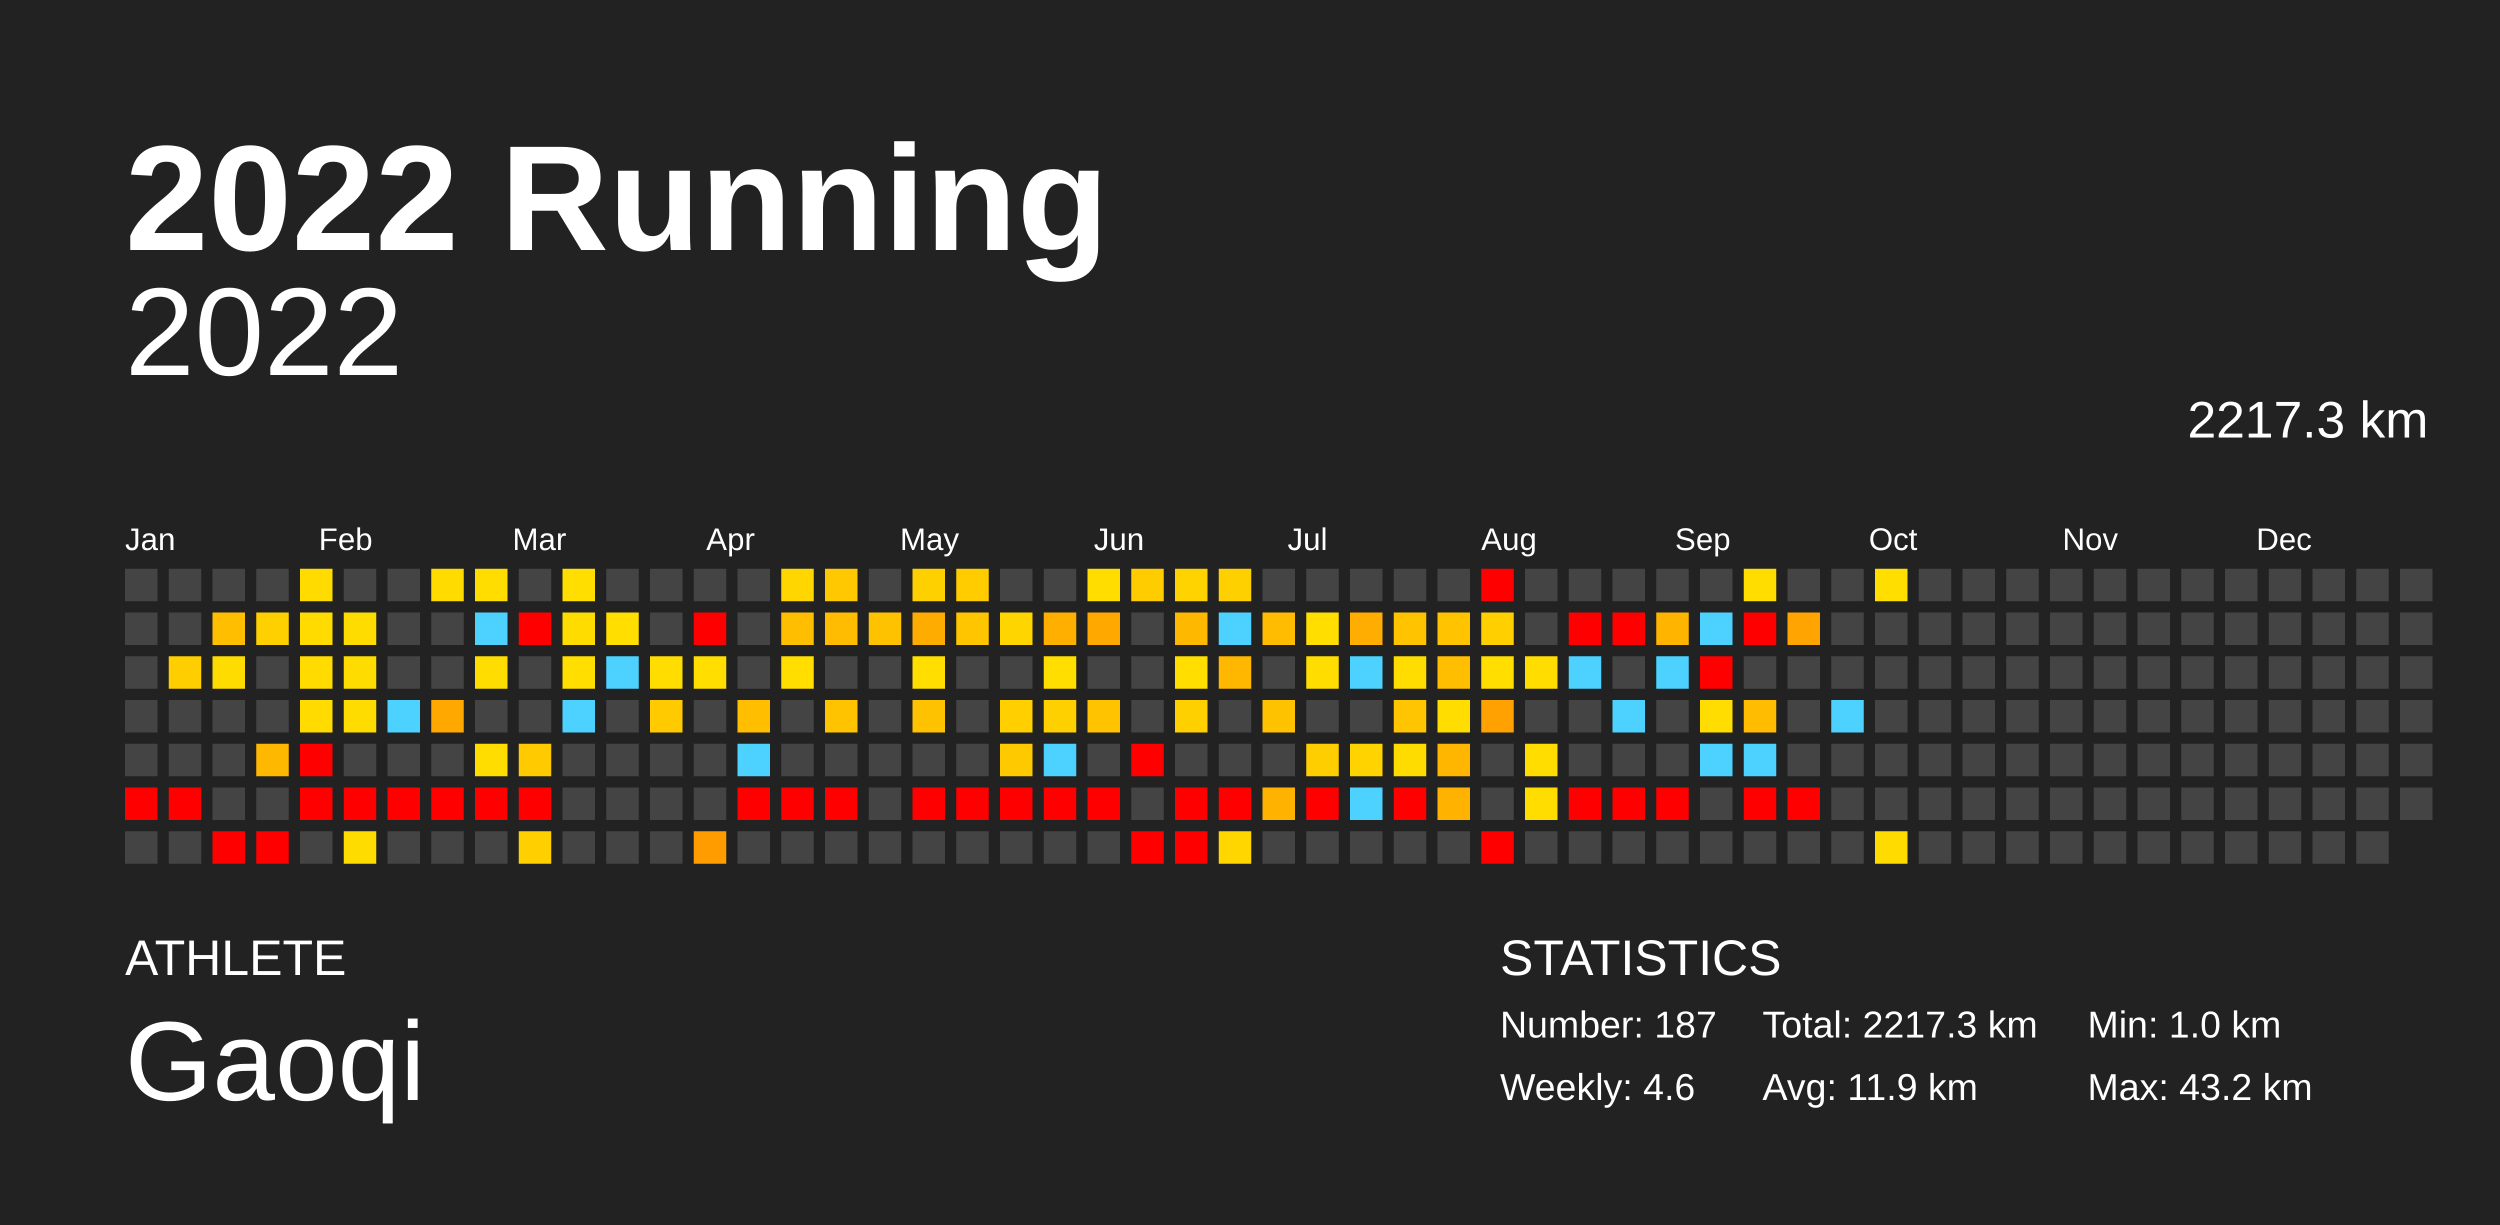
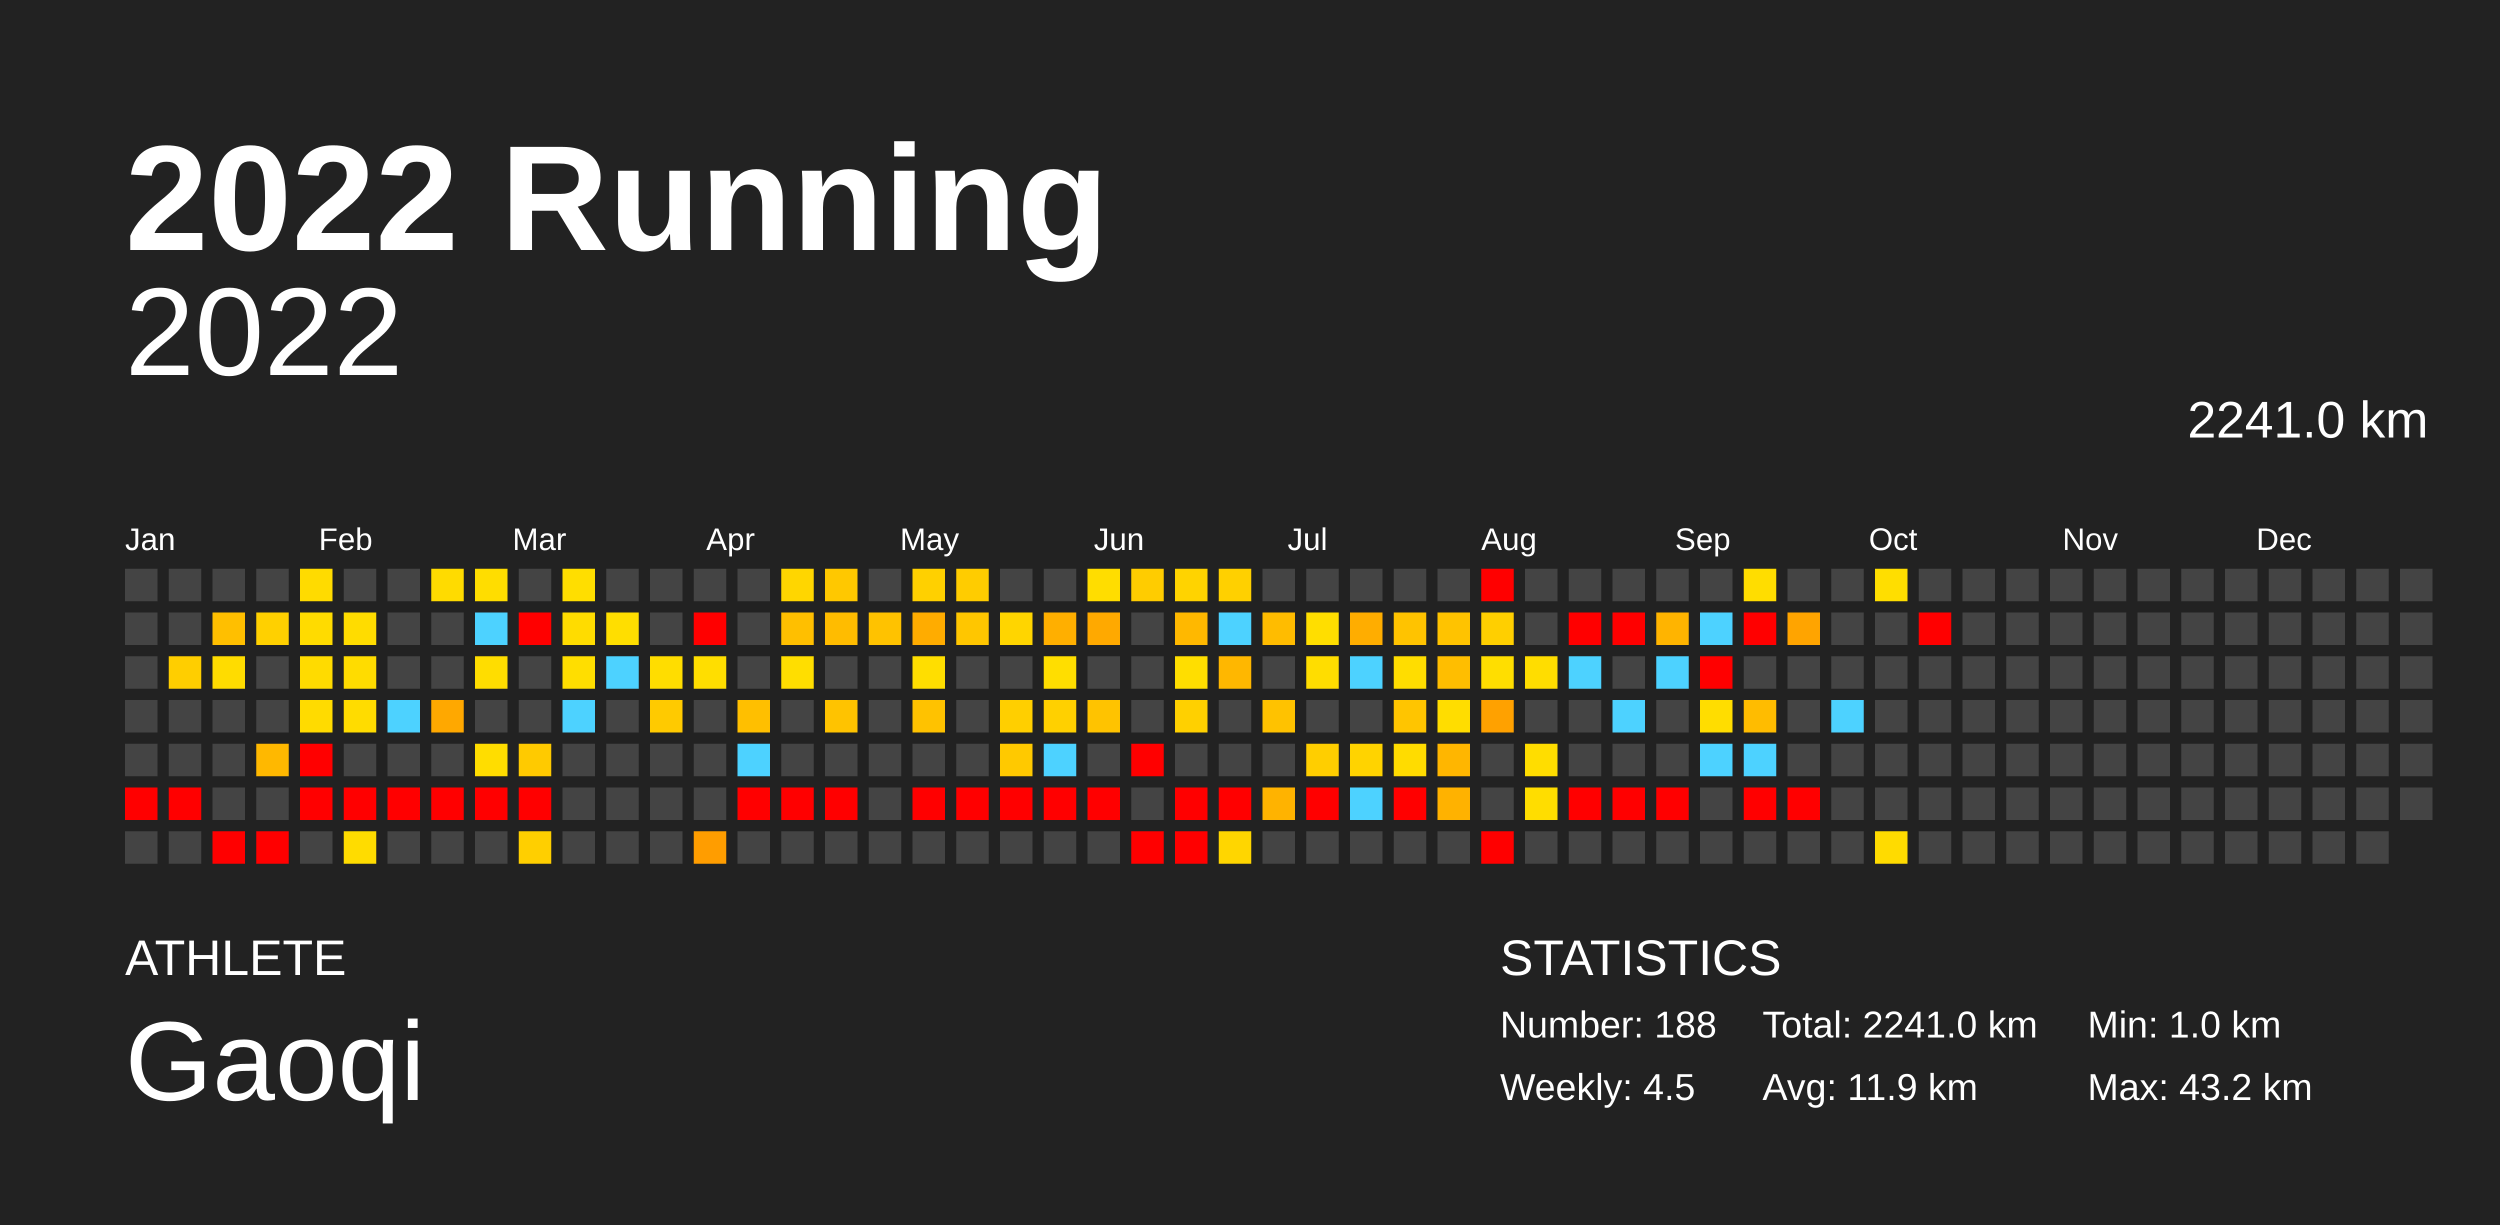
<svg xmlns="http://www.w3.org/2000/svg" baseProfile="full" height="98mm" version="1.1" viewBox="0,0,200,98" width="200mm">
  <defs />
  <rect fill="#222222" height="98" width="200" x="0" y="0" />
  <text fill="#FFFFFF" style="font-size:12px; font-family:Arial; font-weight:bold;" x="10" y="20">2022 Running</text>
  <text fill="#FFFFFF" style="font-size:4px; font-family:Arial" x="10" y="78">ATHLETE</text>
  <text fill="#FFFFFF" style="font-size:9px; font-family:Arial" x="10" y="88">Gaoqi</text>
  <text fill="#FFFFFF" style="font-size:4px; font-family:Arial" x="120" y="78">STATISTICS</text>
-   <text fill="#FFFFFF" style="font-size:3px; font-family:Arial" x="120" y="83">Number: 187</text>
-   <text fill="#FFFFFF" style="font-size:3px; font-family:Arial" x="120" y="88">Weekly: 4.6</text>
-   <text fill="#FFFFFF" style="font-size:3px; font-family:Arial" x="141" y="83">Total: 2217.3 km</text>
+   <text fill="#FFFFFF" style="font-size:3px; font-family:Arial" x="120" y="83">Number: 188</text>
+   <text fill="#FFFFFF" style="font-size:3px; font-family:Arial" x="120" y="88">Weekly: 4.5</text>
+   <text fill="#FFFFFF" style="font-size:3px; font-family:Arial" x="141" y="83">Total: 2241.0 km</text>
  <text fill="#FFFFFF" style="font-size:3px; font-family:Arial" x="141" y="88">Avg: 11.9 km</text>
  <text fill="#FFFFFF" style="font-size:3px; font-family:Arial" x="167" y="83">Min: 1.0 km</text>
  <text fill="#FFFFFF" style="font-size:3px; font-family:Arial" x="167" y="88">Max: 43.2 km</text>
  <text alignment-baseline="hanging" fill="#FFFFFF" style="font-size:10.0px; font-family:Arial;" x="10" y="30">2022</text>
-   <text alignment-baseline="hanging" fill="#FFFFFF" style="font-size:4.125px; font-family:Arial;" x="175" y="35">2217.3 km</text>
+   <text alignment-baseline="hanging" fill="#FFFFFF" style="font-size:4.125px; font-family:Arial;" x="175" y="35">2241.0 km</text>
  <text fill="#FFFFFF" style="font-size:2.5px; font-family:Arial" x="10.0" y="44">Jan</text>
  <text fill="#FFFFFF" style="font-size:2.5px; font-family:Arial" x="25.5" y="44">Feb</text>
  <text fill="#FFFFFF" style="font-size:2.5px; font-family:Arial" x="41.0" y="44">Mar</text>
  <text fill="#FFFFFF" style="font-size:2.5px; font-family:Arial" x="56.5" y="44">Apr</text>
  <text fill="#FFFFFF" style="font-size:2.5px; font-family:Arial" x="72.0" y="44">May</text>
  <text fill="#FFFFFF" style="font-size:2.5px; font-family:Arial" x="87.5" y="44">Jun</text>
  <text fill="#FFFFFF" style="font-size:2.5px; font-family:Arial" x="103.0" y="44">Jul</text>
  <text fill="#FFFFFF" style="font-size:2.5px; font-family:Arial" x="118.5" y="44">Aug</text>
  <text fill="#FFFFFF" style="font-size:2.5px; font-family:Arial" x="134.0" y="44">Sep</text>
  <text fill="#FFFFFF" style="font-size:2.5px; font-family:Arial" x="149.5" y="44">Oct</text>
  <text fill="#FFFFFF" style="font-size:2.5px; font-family:Arial" x="165.0" y="44">Nov</text>
  <text fill="#FFFFFF" style="font-size:2.5px; font-family:Arial" x="180.5" y="44">Dec</text>
  <rect fill="#444444" height="2.6" width="2.6" x="10.0" y="45.5" />
  <rect fill="#444444" height="2.6" width="2.6" x="10.0" y="49.0" />
  <rect fill="#444444" height="2.6" width="2.6" x="10.0" y="52.5" />
  <rect fill="#444444" height="2.6" width="2.6" x="10.0" y="56.0" />
  <rect fill="#444444" height="2.6" width="2.6" x="10.0" y="59.5" />
  <rect fill="red" height="2.6" width="2.6" x="10.0" y="63.0" />
  <rect fill="#444444" height="2.6" width="2.6" x="10.0" y="66.5" />
  <rect fill="#444444" height="2.6" width="2.6" x="13.5" y="45.5" />
  <rect fill="#444444" height="2.6" width="2.6" x="13.5" y="49.0" />
  <rect fill="#ffce00" height="2.6" width="2.6" x="13.5" y="52.5" />
  <rect fill="#444444" height="2.6" width="2.6" x="13.5" y="56.0" />
  <rect fill="#444444" height="2.6" width="2.6" x="13.5" y="59.5" />
  <rect fill="red" height="2.6" width="2.6" x="13.5" y="63.0" />
  <rect fill="#444444" height="2.6" width="2.6" x="13.5" y="66.5" />
  <rect fill="#444444" height="2.6" width="2.6" x="17.0" y="45.5" />
  <rect fill="#ffbf00" height="2.6" width="2.6" x="17.0" y="49.0" />
  <rect fill="#ffdc00" height="2.6" width="2.6" x="17.0" y="52.5" />
  <rect fill="#444444" height="2.6" width="2.6" x="17.0" y="56.0" />
  <rect fill="#444444" height="2.6" width="2.6" x="17.0" y="59.5" />
  <rect fill="#444444" height="2.6" width="2.6" x="17.0" y="63.0" />
  <rect fill="red" height="2.6" width="2.6" x="17.0" y="66.5" />
  <rect fill="#444444" height="2.6" width="2.6" x="20.5" y="45.5" />
  <rect fill="#ffd000" height="2.6" width="2.6" x="20.5" y="49.0" />
  <rect fill="#444444" height="2.6" width="2.6" x="20.5" y="52.5" />
  <rect fill="#444444" height="2.6" width="2.6" x="20.5" y="56.0" />
  <rect fill="#ffb800" height="2.6" width="2.6" x="20.5" y="59.5" />
  <rect fill="#444444" height="2.6" width="2.6" x="20.5" y="63.0" />
  <rect fill="red" height="2.6" width="2.6" x="20.5" y="66.5" />
  <rect fill="#ffdb00" height="2.6" width="2.6" x="24.0" y="45.5" />
  <rect fill="#ffdb00" height="2.6" width="2.6" x="24.0" y="49.0" />
  <rect fill="#ffdb00" height="2.6" width="2.6" x="24.0" y="52.5" />
  <rect fill="#ffdb00" height="2.6" width="2.6" x="24.0" y="56.0" />
  <rect fill="red" height="2.6" width="2.6" x="24.0" y="59.5" />
  <rect fill="red" height="2.6" width="2.6" x="24.0" y="63.0" />
  <rect fill="#444444" height="2.6" width="2.6" x="24.0" y="66.5" />
  <rect fill="#444444" height="2.6" width="2.6" x="27.5" y="45.5" />
  <rect fill="#ffdc00" height="2.6" width="2.6" x="27.5" y="49.0" />
  <rect fill="#ffdc00" height="2.6" width="2.6" x="27.5" y="52.5" />
  <rect fill="#ffdc00" height="2.6" width="2.6" x="27.5" y="56.0" />
  <rect fill="#444444" height="2.6" width="2.6" x="27.5" y="59.5" />
  <rect fill="red" height="2.6" width="2.6" x="27.5" y="63.0" />
  <rect fill="#ffdc00" height="2.6" width="2.6" x="27.5" y="66.5" />
  <rect fill="#444444" height="2.6" width="2.6" x="31.0" y="45.5" />
  <rect fill="#444444" height="2.6" width="2.6" x="31.0" y="49.0" />
  <rect fill="#444444" height="2.6" width="2.6" x="31.0" y="52.5" />
  <rect fill="#4dd2ff" height="2.6" width="2.6" x="31.0" y="56.0" />
  <rect fill="#444444" height="2.6" width="2.6" x="31.0" y="59.5" />
  <rect fill="red" height="2.6" width="2.6" x="31.0" y="63.0" />
  <rect fill="#444444" height="2.6" width="2.6" x="31.0" y="66.5" />
  <rect fill="#ffdb00" height="2.6" width="2.6" x="34.5" y="45.5" />
  <rect fill="#444444" height="2.6" width="2.6" x="34.5" y="49.0" />
  <rect fill="#444444" height="2.6" width="2.6" x="34.5" y="52.5" />
  <rect fill="#ffa800" height="2.6" width="2.6" x="34.5" y="56.0" />
  <rect fill="#444444" height="2.6" width="2.6" x="34.5" y="59.5" />
  <rect fill="red" height="2.6" width="2.6" x="34.5" y="63.0" />
  <rect fill="#444444" height="2.6" width="2.6" x="34.5" y="66.5" />
  <rect fill="#ffdd00" height="2.6" width="2.6" x="38.0" y="45.5" />
  <rect fill="#4dd2ff" height="2.6" width="2.6" x="38.0" y="49.0" />
  <rect fill="#ffdd00" height="2.6" width="2.6" x="38.0" y="52.5" />
  <rect fill="#444444" height="2.6" width="2.6" x="38.0" y="56.0" />
  <rect fill="#ffdd00" height="2.6" width="2.6" x="38.0" y="59.5" />
  <rect fill="red" height="2.6" width="2.6" x="38.0" y="63.0" />
  <rect fill="#444444" height="2.6" width="2.6" x="38.0" y="66.5" />
  <rect fill="#444444" height="2.6" width="2.6" x="41.5" y="45.5" />
  <rect fill="red" height="2.6" width="2.6" x="41.5" y="49.0" />
  <rect fill="#444444" height="2.6" width="2.6" x="41.5" y="52.5" />
  <rect fill="#444444" height="2.6" width="2.6" x="41.5" y="56.0" />
  <rect fill="#ffca00" height="2.6" width="2.6" x="41.5" y="59.5" />
  <rect fill="red" height="2.6" width="2.6" x="41.5" y="63.0" />
  <rect fill="#ffcf00" height="2.6" width="2.6" x="41.5" y="66.5" />
  <rect fill="#ffde00" height="2.6" width="2.6" x="45.0" y="45.5" />
  <rect fill="#ffdc00" height="2.6" width="2.6" x="45.0" y="49.0" />
  <rect fill="#ffde00" height="2.6" width="2.6" x="45.0" y="52.5" />
  <rect fill="#4dd2ff" height="2.6" width="2.6" x="45.0" y="56.0" />
  <rect fill="#444444" height="2.6" width="2.6" x="45.0" y="59.5" />
  <rect fill="#444444" height="2.6" width="2.6" x="45.0" y="63.0" />
  <rect fill="#444444" height="2.6" width="2.6" x="45.0" y="66.5" />
  <rect fill="#444444" height="2.6" width="2.6" x="48.5" y="45.5" />
  <rect fill="#ffde00" height="2.6" width="2.6" x="48.5" y="49.0" />
  <rect fill="#4dd2ff" height="2.6" width="2.6" x="48.5" y="52.5" />
  <rect fill="#444444" height="2.6" width="2.6" x="48.5" y="56.0" />
  <rect fill="#444444" height="2.6" width="2.6" x="48.5" y="59.5" />
  <rect fill="#444444" height="2.6" width="2.6" x="48.5" y="63.0" />
  <rect fill="#444444" height="2.6" width="2.6" x="48.5" y="66.5" />
  <rect fill="#444444" height="2.6" width="2.6" x="52.0" y="45.5" />
  <rect fill="#444444" height="2.6" width="2.6" x="52.0" y="49.0" />
  <rect fill="#ffdd00" height="2.6" width="2.6" x="52.0" y="52.5" />
  <rect fill="#ffca00" height="2.6" width="2.6" x="52.0" y="56.0" />
  <rect fill="#444444" height="2.6" width="2.6" x="52.0" y="59.5" />
  <rect fill="#444444" height="2.6" width="2.6" x="52.0" y="63.0" />
  <rect fill="#444444" height="2.6" width="2.6" x="52.0" y="66.5" />
  <rect fill="#444444" height="2.6" width="2.6" x="55.5" y="45.5" />
  <rect fill="red" height="2.6" width="2.6" x="55.5" y="49.0" />
  <rect fill="#ffde00" height="2.6" width="2.6" x="55.5" y="52.5" />
  <rect fill="#444444" height="2.6" width="2.6" x="55.5" y="56.0" />
  <rect fill="#444444" height="2.6" width="2.6" x="55.5" y="59.5" />
  <rect fill="#444444" height="2.6" width="2.6" x="55.5" y="63.0" />
  <rect fill="#ff9d00" height="2.6" width="2.6" x="55.5" y="66.5" />
  <rect fill="#444444" height="2.6" width="2.6" x="59.0" y="45.5" />
  <rect fill="#444444" height="2.6" width="2.6" x="59.0" y="49.0" />
  <rect fill="#444444" height="2.6" width="2.6" x="59.0" y="52.5" />
  <rect fill="#ffbf00" height="2.6" width="2.6" x="59.0" y="56.0" />
  <rect fill="#4dd2ff" height="2.6" width="2.6" x="59.0" y="59.5" />
  <rect fill="red" height="2.6" width="2.6" x="59.0" y="63.0" />
  <rect fill="#444444" height="2.6" width="2.6" x="59.0" y="66.5" />
  <rect fill="#ffd600" height="2.6" width="2.6" x="62.5" y="45.5" />
  <rect fill="#ffbf00" height="2.6" width="2.6" x="62.5" y="49.0" />
  <rect fill="#ffde00" height="2.6" width="2.6" x="62.5" y="52.5" />
  <rect fill="#444444" height="2.6" width="2.6" x="62.5" y="56.0" />
  <rect fill="#444444" height="2.6" width="2.6" x="62.5" y="59.5" />
  <rect fill="red" height="2.6" width="2.6" x="62.5" y="63.0" />
  <rect fill="#444444" height="2.6" width="2.6" x="62.5" y="66.5" />
  <rect fill="#ffc800" height="2.6" width="2.6" x="66.0" y="45.5" />
  <rect fill="#ffbc00" height="2.6" width="2.6" x="66.0" y="49.0" />
  <rect fill="#444444" height="2.6" width="2.6" x="66.0" y="52.5" />
  <rect fill="#ffc300" height="2.6" width="2.6" x="66.0" y="56.0" />
  <rect fill="#444444" height="2.6" width="2.6" x="66.0" y="59.5" />
  <rect fill="red" height="2.6" width="2.6" x="66.0" y="63.0" />
  <rect fill="#444444" height="2.6" width="2.6" x="66.0" y="66.5" />
  <rect fill="#444444" height="2.6" width="2.6" x="69.5" y="45.5" />
  <rect fill="#ffc200" height="2.6" width="2.6" x="69.5" y="49.0" />
  <rect fill="#444444" height="2.6" width="2.6" x="69.5" y="52.5" />
  <rect fill="#444444" height="2.6" width="2.6" x="69.5" y="56.0" />
  <rect fill="#444444" height="2.6" width="2.6" x="69.5" y="59.5" />
  <rect fill="#444444" height="2.6" width="2.6" x="69.5" y="63.0" />
  <rect fill="#444444" height="2.6" width="2.6" x="69.5" y="66.5" />
  <rect fill="#ffd000" height="2.6" width="2.6" x="73.0" y="45.5" />
  <rect fill="#ffac00" height="2.6" width="2.6" x="73.0" y="49.0" />
  <rect fill="#ffde00" height="2.6" width="2.6" x="73.0" y="52.5" />
  <rect fill="#ffc200" height="2.6" width="2.6" x="73.0" y="56.0" />
  <rect fill="#444444" height="2.6" width="2.6" x="73.0" y="59.5" />
  <rect fill="red" height="2.6" width="2.6" x="73.0" y="63.0" />
  <rect fill="#444444" height="2.6" width="2.6" x="73.0" y="66.5" />
  <rect fill="#ffcc00" height="2.6" width="2.6" x="76.5" y="45.5" />
  <rect fill="#ffc600" height="2.6" width="2.6" x="76.5" y="49.0" />
  <rect fill="#444444" height="2.6" width="2.6" x="76.5" y="52.5" />
  <rect fill="#444444" height="2.6" width="2.6" x="76.5" y="56.0" />
  <rect fill="#444444" height="2.6" width="2.6" x="76.5" y="59.5" />
  <rect fill="red" height="2.6" width="2.6" x="76.5" y="63.0" />
  <rect fill="#444444" height="2.6" width="2.6" x="76.5" y="66.5" />
  <rect fill="#444444" height="2.6" width="2.6" x="80.0" y="45.5" />
  <rect fill="#ffd500" height="2.6" width="2.6" x="80.0" y="49.0" />
  <rect fill="#444444" height="2.6" width="2.6" x="80.0" y="52.5" />
  <rect fill="#ffcf00" height="2.6" width="2.6" x="80.0" y="56.0" />
  <rect fill="#ffc900" height="2.6" width="2.6" x="80.0" y="59.5" />
  <rect fill="red" height="2.6" width="2.6" x="80.0" y="63.0" />
  <rect fill="#444444" height="2.6" width="2.6" x="80.0" y="66.5" />
  <rect fill="#444444" height="2.6" width="2.6" x="83.5" y="45.5" />
  <rect fill="#ffaf00" height="2.6" width="2.6" x="83.5" y="49.0" />
  <rect fill="#ffde00" height="2.6" width="2.6" x="83.5" y="52.5" />
  <rect fill="#ffd000" height="2.6" width="2.6" x="83.5" y="56.0" />
  <rect fill="#4dd2ff" height="2.6" width="2.6" x="83.5" y="59.5" />
  <rect fill="red" height="2.6" width="2.6" x="83.5" y="63.0" />
  <rect fill="#444444" height="2.6" width="2.6" x="83.5" y="66.5" />
  <rect fill="#ffdd00" height="2.6" width="2.6" x="87.0" y="45.5" />
  <rect fill="#ffa900" height="2.6" width="2.6" x="87.0" y="49.0" />
  <rect fill="#444444" height="2.6" width="2.6" x="87.0" y="52.5" />
  <rect fill="#ffc300" height="2.6" width="2.6" x="87.0" y="56.0" />
  <rect fill="#444444" height="2.6" width="2.6" x="87.0" y="59.5" />
  <rect fill="red" height="2.6" width="2.6" x="87.0" y="63.0" />
  <rect fill="#444444" height="2.6" width="2.6" x="87.0" y="66.5" />
  <rect fill="#ffcc00" height="2.6" width="2.6" x="90.5" y="45.5" />
  <rect fill="#444444" height="2.6" width="2.6" x="90.5" y="49.0" />
  <rect fill="#444444" height="2.6" width="2.6" x="90.5" y="52.5" />
  <rect fill="#444444" height="2.6" width="2.6" x="90.5" y="56.0" />
  <rect fill="red" height="2.6" width="2.6" x="90.5" y="59.5" />
  <rect fill="#444444" height="2.6" width="2.6" x="90.5" y="63.0" />
  <rect fill="red" height="2.6" width="2.6" x="90.5" y="66.5" />
  <rect fill="#ffd300" height="2.6" width="2.6" x="94.0" y="45.5" />
  <rect fill="#ffb800" height="2.6" width="2.6" x="94.0" y="49.0" />
  <rect fill="#ffde00" height="2.6" width="2.6" x="94.0" y="52.5" />
  <rect fill="#ffd000" height="2.6" width="2.6" x="94.0" y="56.0" />
  <rect fill="#444444" height="2.6" width="2.6" x="94.0" y="59.5" />
  <rect fill="red" height="2.6" width="2.6" x="94.0" y="63.0" />
  <rect fill="red" height="2.6" width="2.6" x="94.0" y="66.5" />
  <rect fill="#ffd000" height="2.6" width="2.6" x="97.5" y="45.5" />
  <rect fill="#4dd2ff" height="2.6" width="2.6" x="97.5" y="49.0" />
  <rect fill="#ffb700" height="2.6" width="2.6" x="97.5" y="52.5" />
  <rect fill="#444444" height="2.6" width="2.6" x="97.5" y="56.0" />
  <rect fill="#444444" height="2.6" width="2.6" x="97.5" y="59.5" />
  <rect fill="red" height="2.6" width="2.6" x="97.5" y="63.0" />
  <rect fill="#ffd600" height="2.6" width="2.6" x="97.5" y="66.5" />
  <rect fill="#444444" height="2.6" width="2.6" x="101.0" y="45.5" />
  <rect fill="#ffbc00" height="2.6" width="2.6" x="101.0" y="49.0" />
  <rect fill="#444444" height="2.6" width="2.6" x="101.0" y="52.5" />
  <rect fill="#ffc200" height="2.6" width="2.6" x="101.0" y="56.0" />
  <rect fill="#444444" height="2.6" width="2.6" x="101.0" y="59.5" />
  <rect fill="#ffb300" height="2.6" width="2.6" x="101.0" y="63.0" />
  <rect fill="#444444" height="2.6" width="2.6" x="101.0" y="66.5" />
  <rect fill="#444444" height="2.6" width="2.6" x="104.5" y="45.5" />
  <rect fill="#ffde00" height="2.6" width="2.6" x="104.5" y="49.0" />
  <rect fill="#ffdd00" height="2.6" width="2.6" x="104.5" y="52.5" />
  <rect fill="#444444" height="2.6" width="2.6" x="104.5" y="56.0" />
  <rect fill="#ffce00" height="2.6" width="2.6" x="104.5" y="59.5" />
  <rect fill="red" height="2.6" width="2.6" x="104.5" y="63.0" />
  <rect fill="#444444" height="2.6" width="2.6" x="104.5" y="66.5" />
  <rect fill="#444444" height="2.6" width="2.6" x="108.0" y="45.5" />
  <rect fill="#ffad00" height="2.6" width="2.6" x="108.0" y="49.0" />
  <rect fill="#4dd2ff" height="2.6" width="2.6" x="108.0" y="52.5" />
  <rect fill="#444444" height="2.6" width="2.6" x="108.0" y="56.0" />
  <rect fill="#ffd300" height="2.6" width="2.6" x="108.0" y="59.5" />
  <rect fill="#4dd2ff" height="2.6" width="2.6" x="108.0" y="63.0" />
  <rect fill="#444444" height="2.6" width="2.6" x="108.0" y="66.5" />
  <rect fill="#444444" height="2.6" width="2.6" x="111.5" y="45.5" />
  <rect fill="#ffc300" height="2.6" width="2.6" x="111.5" y="49.0" />
  <rect fill="#ffdd00" height="2.6" width="2.6" x="111.5" y="52.5" />
  <rect fill="#ffc500" height="2.6" width="2.6" x="111.5" y="56.0" />
  <rect fill="#ffdc00" height="2.6" width="2.6" x="111.5" y="59.5" />
  <rect fill="red" height="2.6" width="2.6" x="111.5" y="63.0" />
  <rect fill="#444444" height="2.6" width="2.6" x="111.5" y="66.5" />
  <rect fill="#444444" height="2.6" width="2.6" x="115.0" y="45.5" />
  <rect fill="#ffc300" height="2.6" width="2.6" x="115.0" y="49.0" />
  <rect fill="#ffbe00" height="2.6" width="2.6" x="115.0" y="52.5" />
  <rect fill="#ffdd00" height="2.6" width="2.6" x="115.0" y="56.0" />
  <rect fill="#ffb600" height="2.6" width="2.6" x="115.0" y="59.5" />
  <rect fill="#ffb200" height="2.6" width="2.6" x="115.0" y="63.0" />
  <rect fill="#444444" height="2.6" width="2.6" x="115.0" y="66.5" />
  <rect fill="red" height="2.6" width="2.6" x="118.5" y="45.5" />
  <rect fill="#ffcf00" height="2.6" width="2.6" x="118.5" y="49.0" />
  <rect fill="#ffde00" height="2.6" width="2.6" x="118.5" y="52.5" />
  <rect fill="#ffa100" height="2.6" width="2.6" x="118.5" y="56.0" />
  <rect fill="#444444" height="2.6" width="2.6" x="118.5" y="59.5" />
  <rect fill="#444444" height="2.6" width="2.6" x="118.5" y="63.0" />
  <rect fill="red" height="2.6" width="2.6" x="118.5" y="66.5" />
  <rect fill="#444444" height="2.6" width="2.6" x="122.0" y="45.5" />
  <rect fill="#444444" height="2.6" width="2.6" x="122.0" y="49.0" />
  <rect fill="#ffdd00" height="2.6" width="2.6" x="122.0" y="52.5" />
  <rect fill="#444444" height="2.6" width="2.6" x="122.0" y="56.0" />
  <rect fill="#ffdd00" height="2.6" width="2.6" x="122.0" y="59.5" />
  <rect fill="#ffdd00" height="2.6" width="2.6" x="122.0" y="63.0" />
  <rect fill="#444444" height="2.6" width="2.6" x="122.0" y="66.5" />
  <rect fill="#444444" height="2.6" width="2.6" x="125.5" y="45.5" />
  <rect fill="red" height="2.6" width="2.6" x="125.5" y="49.0" />
  <rect fill="#4dd2ff" height="2.6" width="2.6" x="125.5" y="52.5" />
  <rect fill="#444444" height="2.6" width="2.6" x="125.5" y="56.0" />
  <rect fill="#444444" height="2.6" width="2.6" x="125.5" y="59.5" />
  <rect fill="red" height="2.6" width="2.6" x="125.5" y="63.0" />
  <rect fill="#444444" height="2.6" width="2.6" x="125.5" y="66.5" />
  <rect fill="#444444" height="2.6" width="2.6" x="129.0" y="45.5" />
  <rect fill="red" height="2.6" width="2.6" x="129.0" y="49.0" />
  <rect fill="#444444" height="2.6" width="2.6" x="129.0" y="52.5" />
  <rect fill="#4dd2ff" height="2.6" width="2.6" x="129.0" y="56.0" />
  <rect fill="#444444" height="2.6" width="2.6" x="129.0" y="59.5" />
  <rect fill="red" height="2.6" width="2.6" x="129.0" y="63.0" />
  <rect fill="#444444" height="2.6" width="2.6" x="129.0" y="66.5" />
  <rect fill="#444444" height="2.6" width="2.6" x="132.5" y="45.5" />
  <rect fill="#ffb400" height="2.6" width="2.6" x="132.5" y="49.0" />
  <rect fill="#4dd2ff" height="2.6" width="2.6" x="132.5" y="52.5" />
  <rect fill="#444444" height="2.6" width="2.6" x="132.5" y="56.0" />
  <rect fill="#444444" height="2.6" width="2.6" x="132.5" y="59.5" />
  <rect fill="red" height="2.6" width="2.6" x="132.5" y="63.0" />
  <rect fill="#444444" height="2.6" width="2.6" x="132.5" y="66.5" />
  <rect fill="#444444" height="2.6" width="2.6" x="136.0" y="45.5" />
  <rect fill="#4dd2ff" height="2.6" width="2.6" x="136.0" y="49.0" />
  <rect fill="red" height="2.6" width="2.6" x="136.0" y="52.5" />
  <rect fill="#ffdd00" height="2.6" width="2.6" x="136.0" y="56.0" />
  <rect fill="#4dd2ff" height="2.6" width="2.6" x="136.0" y="59.5" />
  <rect fill="#444444" height="2.6" width="2.6" x="136.0" y="63.0" />
  <rect fill="#444444" height="2.6" width="2.6" x="136.0" y="66.5" />
  <rect fill="#ffdd00" height="2.6" width="2.6" x="139.5" y="45.5" />
  <rect fill="red" height="2.6" width="2.6" x="139.5" y="49.0" />
  <rect fill="#444444" height="2.6" width="2.6" x="139.5" y="52.5" />
  <rect fill="#ffbc00" height="2.6" width="2.6" x="139.5" y="56.0" />
  <rect fill="#4dd2ff" height="2.6" width="2.6" x="139.5" y="59.5" />
  <rect fill="red" height="2.6" width="2.6" x="139.5" y="63.0" />
  <rect fill="#444444" height="2.6" width="2.6" x="139.5" y="66.5" />
  <rect fill="#444444" height="2.6" width="2.6" x="143.0" y="45.5" />
  <rect fill="#ffa400" height="2.6" width="2.6" x="143.0" y="49.0" />
  <rect fill="#444444" height="2.6" width="2.6" x="143.0" y="52.5" />
  <rect fill="#444444" height="2.6" width="2.6" x="143.0" y="56.0" />
  <rect fill="#444444" height="2.6" width="2.6" x="143.0" y="59.5" />
  <rect fill="red" height="2.6" width="2.6" x="143.0" y="63.0" />
  <rect fill="#444444" height="2.6" width="2.6" x="143.0" y="66.5" />
  <rect fill="#444444" height="2.6" width="2.6" x="146.5" y="45.5" />
  <rect fill="#444444" height="2.6" width="2.6" x="146.5" y="49.0" />
  <rect fill="#444444" height="2.6" width="2.6" x="146.5" y="52.5" />
  <rect fill="#4dd2ff" height="2.6" width="2.6" x="146.5" y="56.0" />
  <rect fill="#444444" height="2.6" width="2.6" x="146.5" y="59.5" />
  <rect fill="#444444" height="2.6" width="2.6" x="146.5" y="63.0" />
  <rect fill="#444444" height="2.6" width="2.6" x="146.5" y="66.5" />
  <rect fill="#ffde00" height="2.6" width="2.6" x="150.0" y="45.5" />
  <rect fill="#444444" height="2.6" width="2.6" x="150.0" y="49.0" />
  <rect fill="#444444" height="2.6" width="2.6" x="150.0" y="52.5" />
  <rect fill="#444444" height="2.6" width="2.6" x="150.0" y="56.0" />
  <rect fill="#444444" height="2.6" width="2.6" x="150.0" y="59.5" />
  <rect fill="#444444" height="2.6" width="2.6" x="150.0" y="63.0" />
  <rect fill="#ffdb00" height="2.6" width="2.6" x="150.0" y="66.5" />
  <rect fill="#444444" height="2.6" width="2.6" x="153.5" y="45.5" />
-   <rect fill="#444444" height="2.6" width="2.6" x="153.5" y="49.0" />
+   <rect fill="red" height="2.6" width="2.6" x="153.5" y="49.0" />
  <rect fill="#444444" height="2.6" width="2.6" x="153.5" y="52.5" />
  <rect fill="#444444" height="2.6" width="2.6" x="153.5" y="56.0" />
  <rect fill="#444444" height="2.6" width="2.6" x="153.5" y="59.5" />
  <rect fill="#444444" height="2.6" width="2.6" x="153.5" y="63.0" />
  <rect fill="#444444" height="2.6" width="2.6" x="153.5" y="66.5" />
  <rect fill="#444444" height="2.6" width="2.6" x="157.0" y="45.5" />
  <rect fill="#444444" height="2.6" width="2.6" x="157.0" y="49.0" />
  <rect fill="#444444" height="2.6" width="2.6" x="157.0" y="52.5" />
  <rect fill="#444444" height="2.6" width="2.6" x="157.0" y="56.0" />
  <rect fill="#444444" height="2.6" width="2.6" x="157.0" y="59.5" />
  <rect fill="#444444" height="2.6" width="2.6" x="157.0" y="63.0" />
  <rect fill="#444444" height="2.6" width="2.6" x="157.0" y="66.5" />
  <rect fill="#444444" height="2.6" width="2.6" x="160.5" y="45.5" />
  <rect fill="#444444" height="2.6" width="2.6" x="160.5" y="49.0" />
  <rect fill="#444444" height="2.6" width="2.6" x="160.5" y="52.5" />
  <rect fill="#444444" height="2.6" width="2.6" x="160.5" y="56.0" />
  <rect fill="#444444" height="2.6" width="2.6" x="160.5" y="59.5" />
  <rect fill="#444444" height="2.6" width="2.6" x="160.5" y="63.0" />
  <rect fill="#444444" height="2.6" width="2.6" x="160.5" y="66.5" />
  <rect fill="#444444" height="2.6" width="2.6" x="164.0" y="45.5" />
  <rect fill="#444444" height="2.6" width="2.6" x="164.0" y="49.0" />
  <rect fill="#444444" height="2.6" width="2.6" x="164.0" y="52.5" />
  <rect fill="#444444" height="2.6" width="2.6" x="164.0" y="56.0" />
  <rect fill="#444444" height="2.6" width="2.6" x="164.0" y="59.5" />
  <rect fill="#444444" height="2.6" width="2.6" x="164.0" y="63.0" />
  <rect fill="#444444" height="2.6" width="2.6" x="164.0" y="66.5" />
  <rect fill="#444444" height="2.6" width="2.6" x="167.5" y="45.5" />
  <rect fill="#444444" height="2.6" width="2.6" x="167.5" y="49.0" />
  <rect fill="#444444" height="2.6" width="2.6" x="167.5" y="52.5" />
  <rect fill="#444444" height="2.6" width="2.6" x="167.5" y="56.0" />
  <rect fill="#444444" height="2.6" width="2.6" x="167.5" y="59.5" />
  <rect fill="#444444" height="2.6" width="2.6" x="167.5" y="63.0" />
  <rect fill="#444444" height="2.6" width="2.6" x="167.5" y="66.5" />
  <rect fill="#444444" height="2.6" width="2.6" x="171.0" y="45.5" />
  <rect fill="#444444" height="2.6" width="2.6" x="171.0" y="49.0" />
  <rect fill="#444444" height="2.6" width="2.6" x="171.0" y="52.5" />
  <rect fill="#444444" height="2.6" width="2.6" x="171.0" y="56.0" />
  <rect fill="#444444" height="2.6" width="2.6" x="171.0" y="59.5" />
  <rect fill="#444444" height="2.6" width="2.6" x="171.0" y="63.0" />
  <rect fill="#444444" height="2.6" width="2.6" x="171.0" y="66.5" />
  <rect fill="#444444" height="2.6" width="2.6" x="174.5" y="45.5" />
  <rect fill="#444444" height="2.6" width="2.6" x="174.5" y="49.0" />
  <rect fill="#444444" height="2.6" width="2.6" x="174.5" y="52.5" />
  <rect fill="#444444" height="2.6" width="2.6" x="174.5" y="56.0" />
  <rect fill="#444444" height="2.6" width="2.6" x="174.5" y="59.5" />
  <rect fill="#444444" height="2.6" width="2.6" x="174.5" y="63.0" />
  <rect fill="#444444" height="2.6" width="2.6" x="174.5" y="66.5" />
  <rect fill="#444444" height="2.6" width="2.6" x="178.0" y="45.5" />
  <rect fill="#444444" height="2.6" width="2.6" x="178.0" y="49.0" />
  <rect fill="#444444" height="2.6" width="2.6" x="178.0" y="52.5" />
  <rect fill="#444444" height="2.6" width="2.6" x="178.0" y="56.0" />
  <rect fill="#444444" height="2.6" width="2.6" x="178.0" y="59.5" />
  <rect fill="#444444" height="2.6" width="2.6" x="178.0" y="63.0" />
  <rect fill="#444444" height="2.6" width="2.6" x="178.0" y="66.5" />
  <rect fill="#444444" height="2.6" width="2.6" x="181.5" y="45.5" />
  <rect fill="#444444" height="2.6" width="2.6" x="181.5" y="49.0" />
  <rect fill="#444444" height="2.6" width="2.6" x="181.5" y="52.5" />
  <rect fill="#444444" height="2.6" width="2.6" x="181.5" y="56.0" />
  <rect fill="#444444" height="2.6" width="2.6" x="181.5" y="59.5" />
  <rect fill="#444444" height="2.6" width="2.6" x="181.5" y="63.0" />
  <rect fill="#444444" height="2.6" width="2.6" x="181.5" y="66.5" />
  <rect fill="#444444" height="2.6" width="2.6" x="185.0" y="45.5" />
  <rect fill="#444444" height="2.6" width="2.6" x="185.0" y="49.0" />
  <rect fill="#444444" height="2.6" width="2.6" x="185.0" y="52.5" />
  <rect fill="#444444" height="2.6" width="2.6" x="185.0" y="56.0" />
  <rect fill="#444444" height="2.6" width="2.6" x="185.0" y="59.5" />
  <rect fill="#444444" height="2.6" width="2.6" x="185.0" y="63.0" />
  <rect fill="#444444" height="2.6" width="2.6" x="185.0" y="66.5" />
  <rect fill="#444444" height="2.6" width="2.6" x="188.5" y="45.5" />
  <rect fill="#444444" height="2.6" width="2.6" x="188.5" y="49.0" />
  <rect fill="#444444" height="2.6" width="2.6" x="188.5" y="52.5" />
  <rect fill="#444444" height="2.6" width="2.6" x="188.5" y="56.0" />
  <rect fill="#444444" height="2.6" width="2.6" x="188.5" y="59.5" />
  <rect fill="#444444" height="2.6" width="2.6" x="188.5" y="63.0" />
  <rect fill="#444444" height="2.6" width="2.6" x="188.5" y="66.5" />
  <rect fill="#444444" height="2.6" width="2.6" x="192.0" y="45.5" />
  <rect fill="#444444" height="2.6" width="2.6" x="192.0" y="49.0" />
  <rect fill="#444444" height="2.6" width="2.6" x="192.0" y="52.5" />
  <rect fill="#444444" height="2.6" width="2.6" x="192.0" y="56.0" />
  <rect fill="#444444" height="2.6" width="2.6" x="192.0" y="59.5" />
  <rect fill="#444444" height="2.6" width="2.6" x="192.0" y="63.0" />
</svg>
